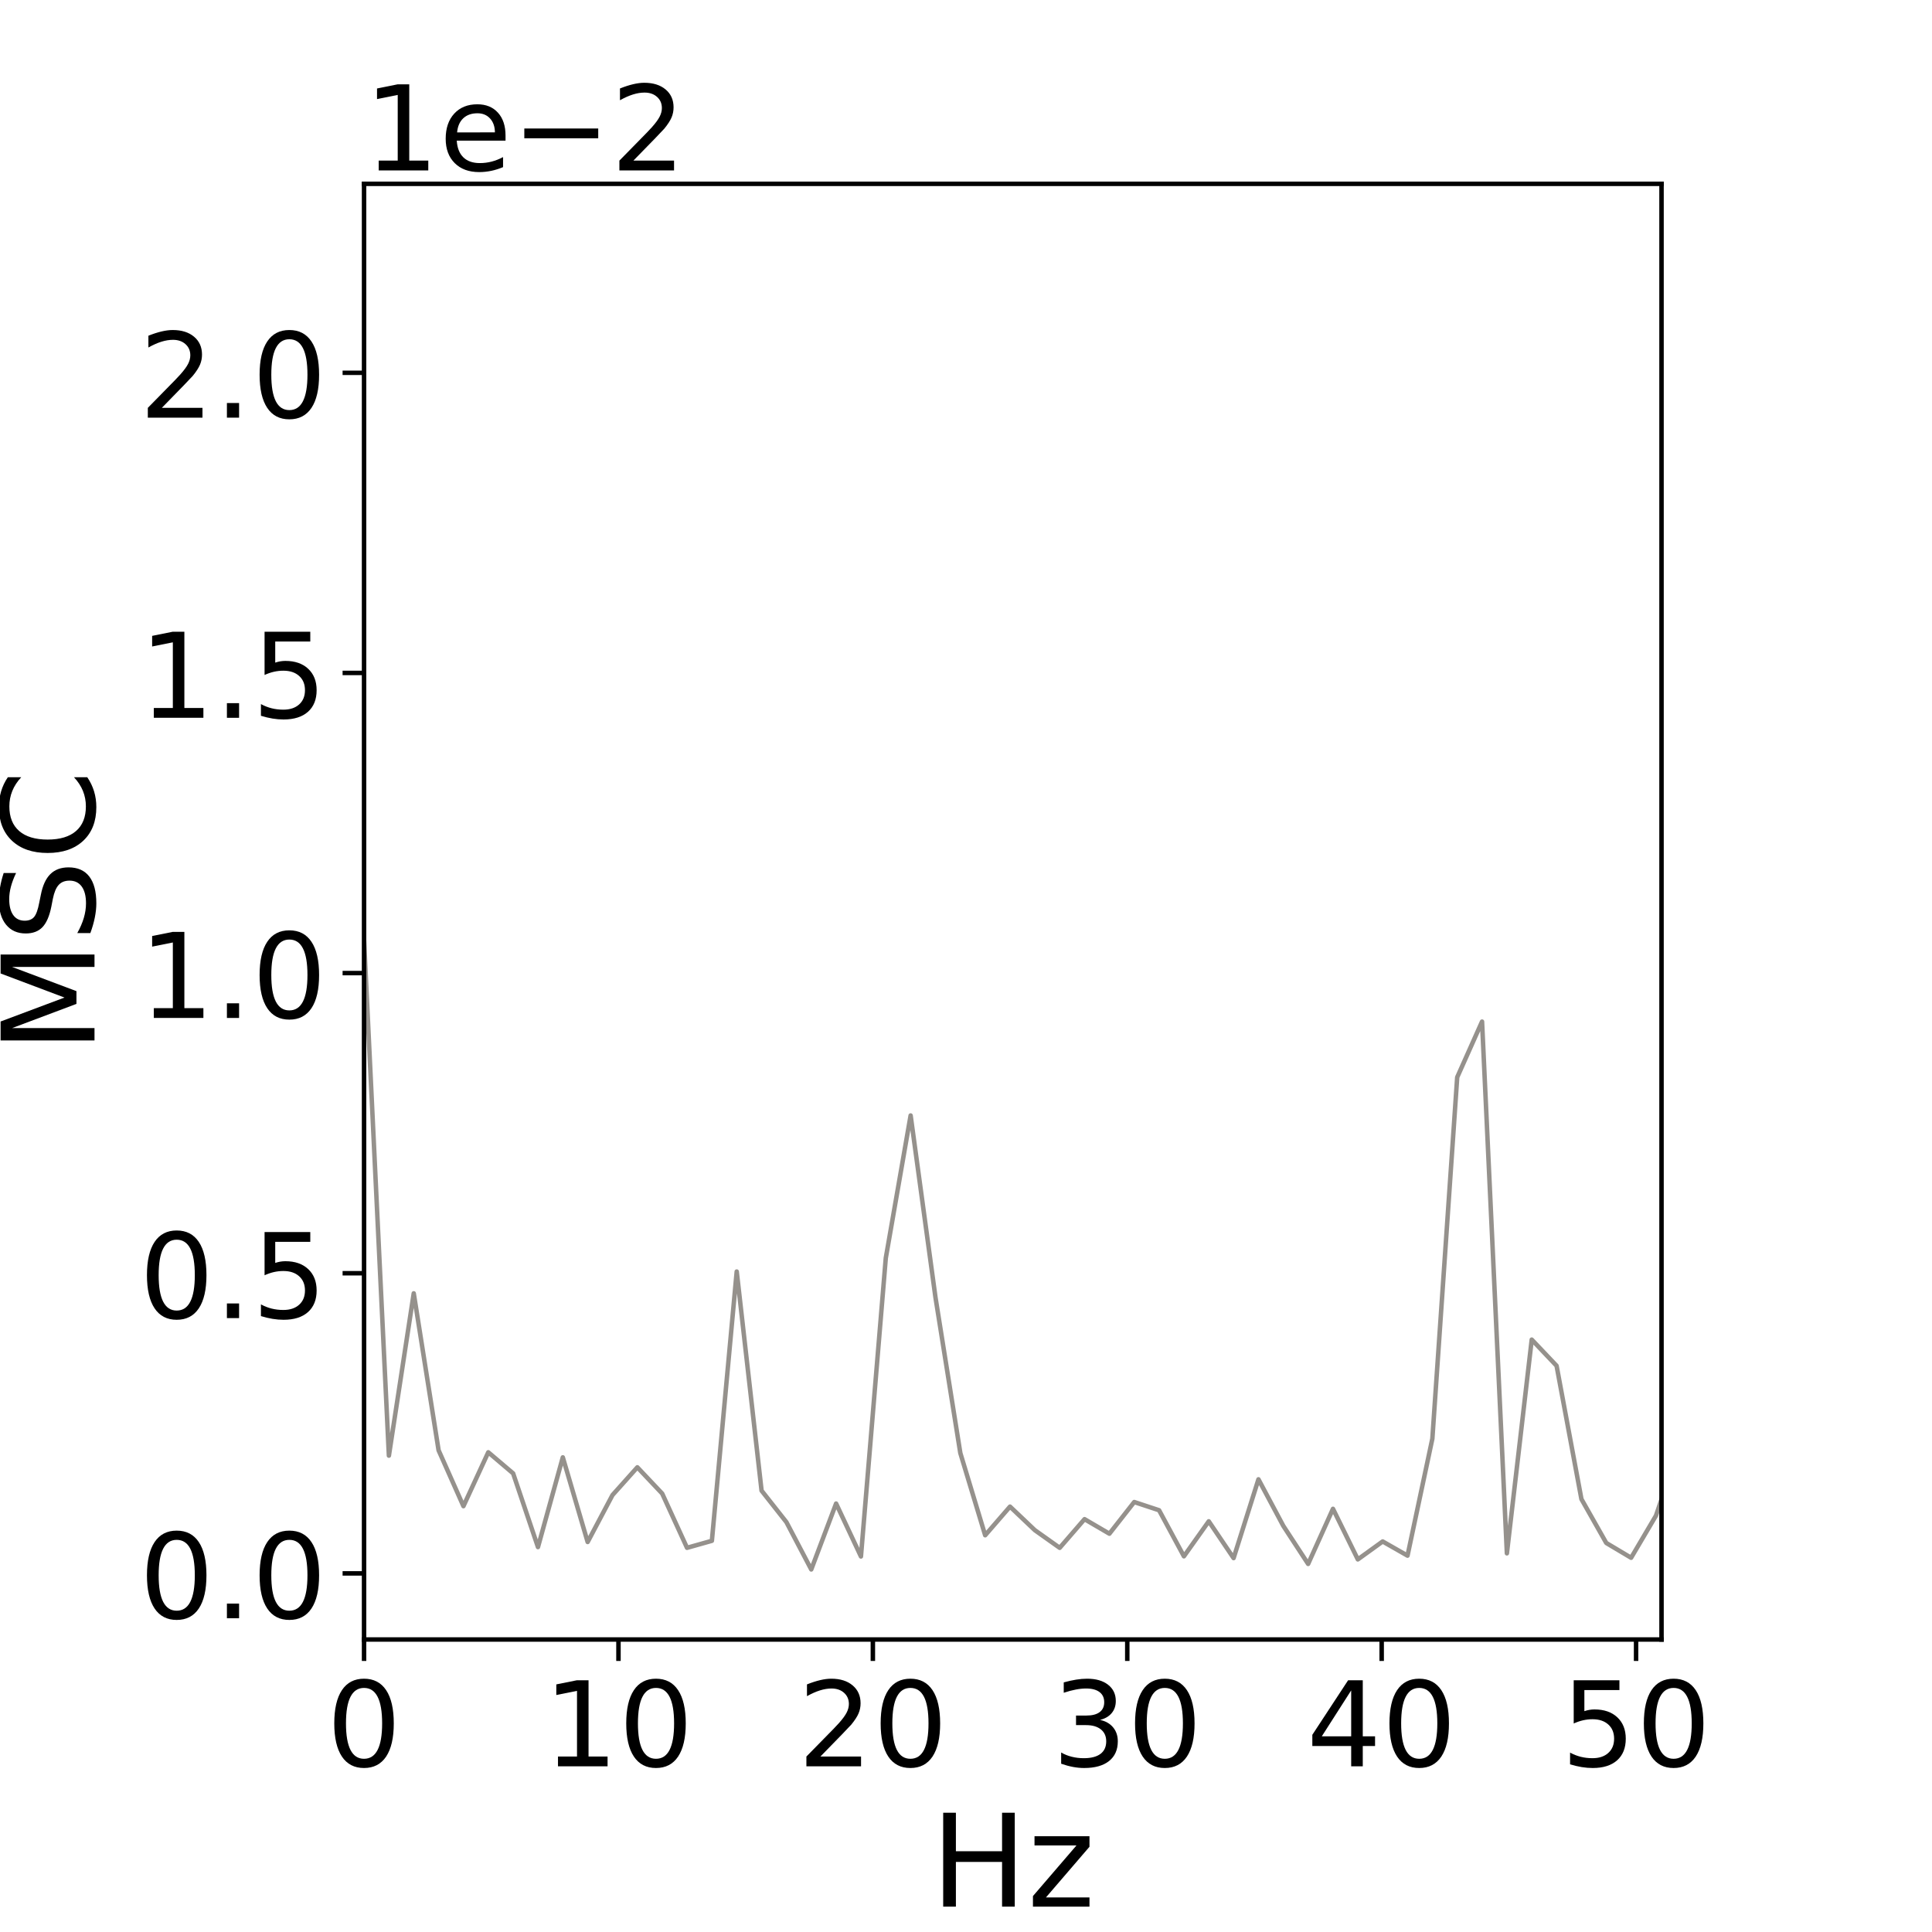
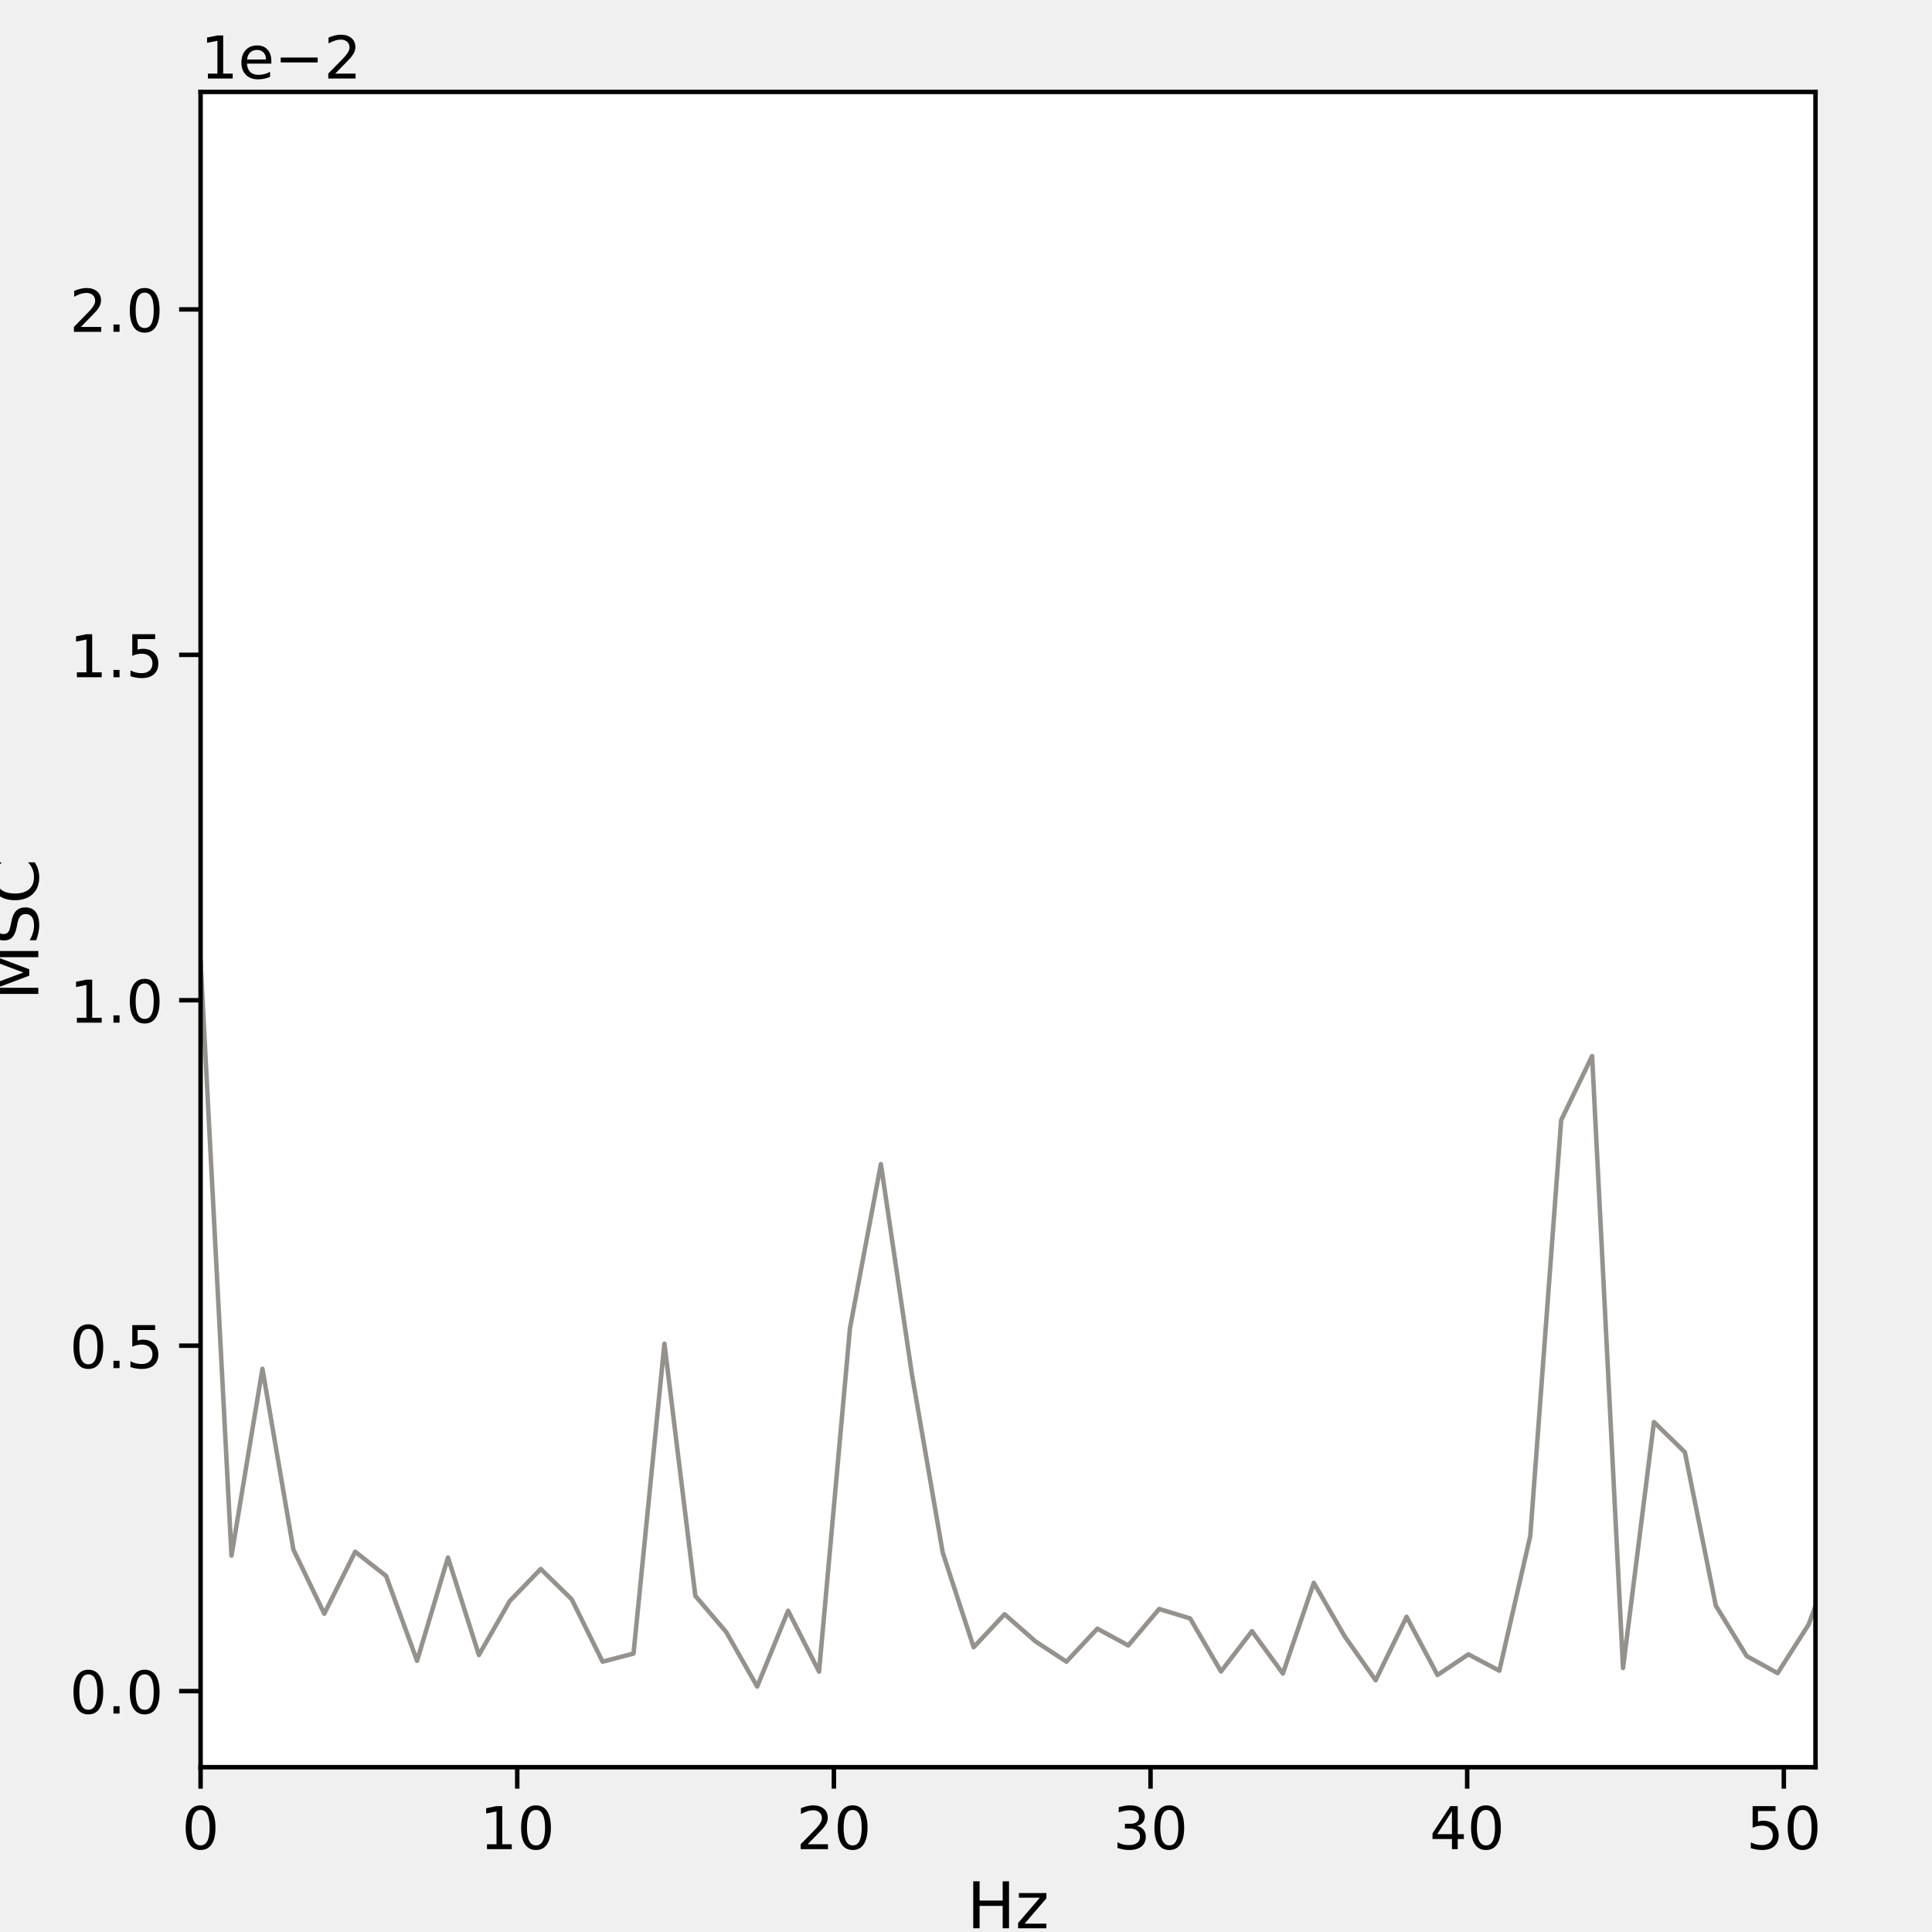
- <svg xmlns="http://www.w3.org/2000/svg" xmlns:xlink="http://www.w3.org/1999/xlink" height="432pt" version="1.1" viewBox="0 0 432 432" width="432pt">
+ <svg xmlns="http://www.w3.org/2000/svg" xmlns:xlink="http://www.w3.org/1999/xlink" width="432pt" height="432pt" viewBox="0 0 432 432" version="1.1">
  <defs>
-     <style type="text/css">
- *{stroke-linecap:butt;stroke-linejoin:round;}
-   </style>
+     <style type="text/css">*{stroke-linejoin: round; stroke-linecap: butt}</style>
  </defs>
  <g id="figure_1">
    <g id="patch_1">
-       <path d="M 0 432  L 432 432  L 432 0  L 0 0  z " style="fill:#ffffff;" />
+       <path d="M 0 432  L 432 432  L 432 0  L 0 0  L 0 432  z " style="fill: none" />
    </g>
    <g id="axes_1">
      <g id="patch_2">
-         <path d="M 81.404 366.596  L 371.521 366.596  L 371.521 41.104  L 81.404 41.104  z " style="fill:#ffffff;" />
+         <path d="M 44.852 395.148  L 405.948 395.148  L 405.948 20.552  L 44.852 20.552  z " style="fill: #ffffff" />
      </g>
      <g id="matplotlib.axis_1">
        <g id="xtick_1">
          <g id="line2d_1">
            <defs>
-               <path d="M 0 0  L 0 4.8  " id="m164b4db0d3" style="stroke:#000000;" />
-             </defs>
-             <g>
-               <use style="stroke:#000000;" x="81.404" xlink:href="#m164b4db0d3" y="366.596" />
+               <path id="maed64b2eec" d="M 0 0  L 0 4.8  " style="stroke: #000000" />
+             </defs>
+             <g>
+               <use xlink:href="#maed64b2eec" x="44.852" y="395.148" style="stroke: #000000" />
            </g>
          </g>
          <g id="text_1">
-             <defs>
-               <path d="M 31.781 66.406  Q 24.172 66.406 20.328 58.906  Q 16.5 51.422 16.5 36.375  Q 16.5 21.391 20.328 13.891  Q 24.172 6.391 31.781 6.391  Q 39.453 6.391 43.281 13.891  Q 47.125 21.391 47.125 36.375  Q 47.125 51.422 43.281 58.906  Q 39.453 66.406 31.781 66.406  z M 31.781 74.219  Q 44.047 74.219 50.516 64.516  Q 56.984 54.828 56.984 36.375  Q 56.984 17.969 50.516 8.266  Q 44.047 -1.422 31.781 -1.422  Q 19.531 -1.422 13.062 8.266  Q 6.594 17.969 6.594 36.375  Q 6.594 54.828 13.062 64.516  Q 19.531 74.219 31.781 74.219  z " id="DejaVuSans-48" />
-             </defs>
-             <g transform="translate(73.0055 394.9559)scale(0.264 -0.264)">
-               <use xlink:href="#DejaVuSans-48" />
+             <g transform="translate(40.65275 413.4779)scale(0.132 -0.132)">
+               <defs>
+                 <path id="DejaVuSans-30" d="M 2034 4250  Q 1547 4250 1301 3770  Q 1056 3291 1056 2328  Q 1056 1369 1301 889  Q 1547 409 2034 409  Q 2525 409 2770 889  Q 3016 1369 3016 2328  Q 3016 3291 2770 3770  Q 2525 4250 2034 4250  z M 2034 4750  Q 2819 4750 3233 4129  Q 3647 3509 3647 2328  Q 3647 1150 3233 529  Q 2819 -91 2034 -91  Q 1250 -91 836 529  Q 422 1150 422 2328  Q 422 3509 836 4129  Q 1250 4750 2034 4750  z " transform="scale(0.015625)" />
+               </defs>
+               <use xlink:href="#DejaVuSans-30" />
            </g>
          </g>
        </g>
        <g id="xtick_2">
          <g id="line2d_2">
            <g>
-               <use style="stroke:#000000;" x="138.29" xlink:href="#m164b4db0d3" y="366.596" />
+               <use xlink:href="#maed64b2eec" x="115.655" y="395.148" style="stroke: #000000" />
            </g>
          </g>
          <g id="text_2">
-             <defs>
-               <path d="M 12.406 8.297  L 28.516 8.297  L 28.516 63.922  L 10.984 60.406  L 10.984 69.391  L 28.422 72.906  L 38.281 72.906  L 38.281 8.297  L 54.391 8.297  L 54.391 0  L 12.406 0  z " id="DejaVuSans-49" />
-             </defs>
-             <g transform="translate(121.4927 394.9559)scale(0.264 -0.264)">
-               <use xlink:href="#DejaVuSans-49" />
-               <use x="63.623" xlink:href="#DejaVuSans-48" />
+             <g transform="translate(107.2566 413.4779)scale(0.132 -0.132)">
+               <defs>
+                 <path id="DejaVuSans-31" d="M 794 531  L 1825 531  L 1825 4091  L 703 3866  L 703 4441  L 1819 4666  L 2450 4666  L 2450 531  L 3481 531  L 3481 0  L 794 0  L 794 531  z " transform="scale(0.015625)" />
+               </defs>
+               <use xlink:href="#DejaVuSans-31" />
+               <use xlink:href="#DejaVuSans-30" x="63.623" />
            </g>
          </g>
        </g>
        <g id="xtick_3">
          <g id="line2d_3">
            <g>
-               <use style="stroke:#000000;" x="195.175" xlink:href="#m164b4db0d3" y="366.596" />
+               <use xlink:href="#maed64b2eec" x="186.458" y="395.148" style="stroke: #000000" />
            </g>
          </g>
          <g id="text_3">
-             <defs>
-               <path d="M 19.188 8.297  L 53.609 8.297  L 53.609 0  L 7.328 0  L 7.328 8.297  Q 12.938 14.109 22.625 23.891  Q 32.328 33.688 34.812 36.531  Q 39.547 41.844 41.422 45.531  Q 43.312 49.219 43.312 52.781  Q 43.312 58.594 39.234 62.25  Q 35.156 65.922 28.609 65.922  Q 23.969 65.922 18.812 64.312  Q 13.672 62.703 7.812 59.422  L 7.812 69.391  Q 13.766 71.781 18.938 73  Q 24.125 74.219 28.422 74.219  Q 39.75 74.219 46.484 68.547  Q 53.219 62.891 53.219 53.422  Q 53.219 48.922 51.531 44.891  Q 49.859 40.875 45.406 35.406  Q 44.188 33.984 37.641 27.219  Q 31.109 20.453 19.188 8.297  z " id="DejaVuSans-50" />
-             </defs>
-             <g transform="translate(178.3784 394.9559)scale(0.264 -0.264)">
-               <use xlink:href="#DejaVuSans-50" />
-               <use x="63.623" xlink:href="#DejaVuSans-48" />
+             <g transform="translate(178.0598 413.4779)scale(0.132 -0.132)">
+               <defs>
+                 <path id="DejaVuSans-32" d="M 1228 531  L 3431 531  L 3431 0  L 469 0  L 469 531  Q 828 903 1448 1529  Q 2069 2156 2228 2338  Q 2531 2678 2651 2914  Q 2772 3150 2772 3378  Q 2772 3750 2511 3984  Q 2250 4219 1831 4219  Q 1534 4219 1204 4116  Q 875 4013 500 3803  L 500 4441  Q 881 4594 1212 4672  Q 1544 4750 1819 4750  Q 2544 4750 2975 4387  Q 3406 4025 3406 3419  Q 3406 3131 3298 2873  Q 3191 2616 2906 2266  Q 2828 2175 2409 1742  Q 1991 1309 1228 531  z " transform="scale(0.015625)" />
+               </defs>
+               <use xlink:href="#DejaVuSans-32" />
+               <use xlink:href="#DejaVuSans-30" x="63.623" />
            </g>
          </g>
        </g>
        <g id="xtick_4">
          <g id="line2d_4">
            <g>
-               <use style="stroke:#000000;" x="252.061" xlink:href="#m164b4db0d3" y="366.596" />
+               <use xlink:href="#maed64b2eec" x="257.261" y="395.148" style="stroke: #000000" />
            </g>
          </g>
          <g id="text_4">
-             <defs>
-               <path d="M 40.578 39.312  Q 47.656 37.797 51.625 33  Q 55.609 28.219 55.609 21.188  Q 55.609 10.406 48.188 4.484  Q 40.766 -1.422 27.094 -1.422  Q 22.516 -1.422 17.656 -0.516  Q 12.797 0.391 7.625 2.203  L 7.625 11.719  Q 11.719 9.328 16.594 8.109  Q 21.484 6.891 26.812 6.891  Q 36.078 6.891 40.938 10.547  Q 45.797 14.203 45.797 21.188  Q 45.797 27.641 41.281 31.266  Q 36.766 34.906 28.719 34.906  L 20.219 34.906  L 20.219 43.016  L 29.109 43.016  Q 36.375 43.016 40.234 45.922  Q 44.094 48.828 44.094 54.297  Q 44.094 59.906 40.109 62.906  Q 36.141 65.922 28.719 65.922  Q 24.656 65.922 20.016 65.031  Q 15.375 64.156 9.812 62.312  L 9.812 71.094  Q 15.438 72.656 20.344 73.438  Q 25.25 74.219 29.594 74.219  Q 40.828 74.219 47.359 69.109  Q 53.906 64.016 53.906 55.328  Q 53.906 49.266 50.438 45.094  Q 46.969 40.922 40.578 39.312  z " id="DejaVuSans-51" />
-             </defs>
-             <g transform="translate(235.2641 394.9559)scale(0.264 -0.264)">
-               <use xlink:href="#DejaVuSans-51" />
-               <use x="63.623" xlink:href="#DejaVuSans-48" />
+             <g transform="translate(248.8629 413.4779)scale(0.132 -0.132)">
+               <defs>
+                 <path id="DejaVuSans-33" d="M 2597 2516  Q 3050 2419 3304 2112  Q 3559 1806 3559 1356  Q 3559 666 3084 287  Q 2609 -91 1734 -91  Q 1441 -91 1130 -33  Q 819 25 488 141  L 488 750  Q 750 597 1062 519  Q 1375 441 1716 441  Q 2309 441 2620 675  Q 2931 909 2931 1356  Q 2931 1769 2642 2001  Q 2353 2234 1838 2234  L 1294 2234  L 1294 2753  L 1863 2753  Q 2328 2753 2575 2939  Q 2822 3125 2822 3475  Q 2822 3834 2567 4026  Q 2313 4219 1838 4219  Q 1578 4219 1281 4162  Q 984 4106 628 3988  L 628 4550  Q 988 4650 1302 4700  Q 1616 4750 1894 4750  Q 2613 4750 3031 4423  Q 3450 4097 3450 3541  Q 3450 3153 3228 2886  Q 3006 2619 2597 2516  z " transform="scale(0.015625)" />
+               </defs>
+               <use xlink:href="#DejaVuSans-33" />
+               <use xlink:href="#DejaVuSans-30" x="63.623" />
            </g>
          </g>
        </g>
        <g id="xtick_5">
          <g id="line2d_5">
            <g>
-               <use style="stroke:#000000;" x="308.947" xlink:href="#m164b4db0d3" y="366.596" />
+               <use xlink:href="#maed64b2eec" x="328.065" y="395.148" style="stroke: #000000" />
            </g>
          </g>
          <g id="text_5">
-             <defs>
-               <path d="M 37.797 64.312  L 12.891 25.391  L 37.797 25.391  z M 35.203 72.906  L 47.609 72.906  L 47.609 25.391  L 58.016 25.391  L 58.016 17.188  L 47.609 17.188  L 47.609 0  L 37.797 0  L 37.797 17.188  L 4.891 17.188  L 4.891 26.703  z " id="DejaVuSans-52" />
-             </defs>
-             <g transform="translate(292.1497 394.9559)scale(0.264 -0.264)">
-               <use xlink:href="#DejaVuSans-52" />
-               <use x="63.623" xlink:href="#DejaVuSans-48" />
+             <g transform="translate(319.666 413.4779)scale(0.132 -0.132)">
+               <defs>
+                 <path id="DejaVuSans-34" d="M 2419 4116  L 825 1625  L 2419 1625  L 2419 4116  z M 2253 4666  L 3047 4666  L 3047 1625  L 3713 1625  L 3713 1100  L 3047 1100  L 3047 0  L 2419 0  L 2419 1100  L 313 1100  L 313 1709  L 2253 4666  z " transform="scale(0.015625)" />
+               </defs>
+               <use xlink:href="#DejaVuSans-34" />
+               <use xlink:href="#DejaVuSans-30" x="63.623" />
            </g>
          </g>
        </g>
        <g id="xtick_6">
          <g id="line2d_6">
            <g>
-               <use style="stroke:#000000;" x="365.832" xlink:href="#m164b4db0d3" y="366.596" />
+               <use xlink:href="#maed64b2eec" x="398.868" y="395.148" style="stroke: #000000" />
            </g>
          </g>
          <g id="text_6">
-             <defs>
-               <path d="M 10.797 72.906  L 49.516 72.906  L 49.516 64.594  L 19.828 64.594  L 19.828 46.734  Q 21.969 47.469 24.109 47.828  Q 26.266 48.188 28.422 48.188  Q 40.625 48.188 47.75 41.5  Q 54.891 34.812 54.891 23.391  Q 54.891 11.625 47.562 5.094  Q 40.234 -1.422 26.906 -1.422  Q 22.312 -1.422 17.547 -0.641  Q 12.797 0.141 7.719 1.703  L 7.719 11.625  Q 12.109 9.234 16.797 8.062  Q 21.484 6.891 26.703 6.891  Q 35.156 6.891 40.078 11.328  Q 45.016 15.766 45.016 23.391  Q 45.016 31 40.078 35.438  Q 35.156 39.891 26.703 39.891  Q 22.75 39.891 18.812 39.016  Q 14.891 38.141 10.797 36.281  z " id="DejaVuSans-53" />
-             </defs>
-             <g transform="translate(349.0354 394.9559)scale(0.264 -0.264)">
-               <use xlink:href="#DejaVuSans-53" />
-               <use x="63.623" xlink:href="#DejaVuSans-48" />
+             <g transform="translate(390.4692 413.4779)scale(0.132 -0.132)">
+               <defs>
+                 <path id="DejaVuSans-35" d="M 691 4666  L 3169 4666  L 3169 4134  L 1269 4134  L 1269 2991  Q 1406 3038 1543 3061  Q 1681 3084 1819 3084  Q 2600 3084 3056 2656  Q 3513 2228 3513 1497  Q 3513 744 3044 326  Q 2575 -91 1722 -91  Q 1428 -91 1123 -41  Q 819 9 494 109  L 494 744  Q 775 591 1075 516  Q 1375 441 1709 441  Q 2250 441 2565 725  Q 2881 1009 2881 1497  Q 2881 1984 2565 2268  Q 2250 2553 1709 2553  Q 1456 2553 1204 2497  Q 953 2441 691 2322  L 691 4666  z " transform="scale(0.015625)" />
+               </defs>
+               <use xlink:href="#DejaVuSans-35" />
+               <use xlink:href="#DejaVuSans-30" x="63.623" />
            </g>
          </g>
        </g>
        <g id="text_7">
-           <defs>
-             <path d="M 9.812 72.906  L 19.672 72.906  L 19.672 43.016  L 55.516 43.016  L 55.516 72.906  L 65.375 72.906  L 65.375 0  L 55.516 0  L 55.516 34.719  L 19.672 34.719  L 19.672 0  L 9.812 0  z " id="DejaVuSans-72" />
-             <path d="M 5.516 54.688  L 48.188 54.688  L 48.188 46.484  L 14.406 7.172  L 48.188 7.172  L 48.188 0  L 4.297 0  L 4.297 8.203  L 38.094 47.516  L 5.516 47.516  z " id="DejaVuSans-122" />
-           </defs>
-           <g transform="translate(208.0755 426.3297)scale(0.288 -0.288)">
-             <use xlink:href="#DejaVuSans-72" />
-             <use x="75.195" xlink:href="#DejaVuSans-122" />
+           <g transform="translate(216.2065 431.1649)scale(0.144 -0.144)">
+             <defs>
+               <path id="DejaVuSans-48" d="M 628 4666  L 1259 4666  L 1259 2753  L 3553 2753  L 3553 4666  L 4184 4666  L 4184 0  L 3553 0  L 3553 2222  L 1259 2222  L 1259 0  L 628 0  L 628 4666  z " transform="scale(0.015625)" />
+               <path id="DejaVuSans-7a" d="M 353 3500  L 3084 3500  L 3084 2975  L 922 459  L 3084 459  L 3084 0  L 275 0  L 275 525  L 2438 3041  L 353 3041  L 353 3500  z " transform="scale(0.015625)" />
+             </defs>
+             <use xlink:href="#DejaVuSans-48" />
+             <use xlink:href="#DejaVuSans-7a" x="75.195" />
          </g>
        </g>
      </g>
      <g id="matplotlib.axis_2">
        <g id="ytick_1">
          <g id="line2d_7">
            <defs>
-               <path d="M 0 0  L -4.8 0  " id="mc46db8dd65" style="stroke:#000000;" />
-             </defs>
-             <g>
-               <use style="stroke:#000000;" x="81.404" xlink:href="#mc46db8dd65" y="351.816" />
+               <path id="m0cad5d8549" d="M 0 0  L -4.8 0  " style="stroke: #000000" />
+             </defs>
+             <g>
+               <use xlink:href="#m0cad5d8549" x="44.852" y="378.138" style="stroke: #000000" />
            </g>
          </g>
          <g id="text_8">
-             <defs>
-               <path d="M 10.688 12.406  L 21 12.406  L 21 0  L 10.688 0  z " id="DejaVuSans-46" />
-             </defs>
-             <g transform="translate(31.11975 361.8456)scale(0.264 -0.264)">
-               <use xlink:href="#DejaVuSans-48" />
-               <use x="63.623" xlink:href="#DejaVuSans-46" />
-               <use x="95.41" xlink:href="#DejaVuSans-48" />
+             <g transform="translate(15.55987 383.1528)scale(0.132 -0.132)">
+               <defs>
+                 <path id="DejaVuSans-2e" d="M 684 794  L 1344 794  L 1344 0  L 684 0  L 684 794  z " transform="scale(0.015625)" />
+               </defs>
+               <use xlink:href="#DejaVuSans-30" />
+               <use xlink:href="#DejaVuSans-2e" x="63.623" />
+               <use xlink:href="#DejaVuSans-30" x="95.41" />
            </g>
          </g>
        </g>
        <g id="ytick_2">
          <g id="line2d_8">
            <g>
-               <use style="stroke:#000000;" x="81.404" xlink:href="#mc46db8dd65" y="284.701" />
+               <use xlink:href="#m0cad5d8549" x="44.852" y="300.898" style="stroke: #000000" />
            </g>
          </g>
          <g id="text_9">
-             <g transform="translate(31.11975 294.7311)scale(0.264 -0.264)">
-               <use xlink:href="#DejaVuSans-48" />
-               <use x="63.623" xlink:href="#DejaVuSans-46" />
-               <use x="95.41" xlink:href="#DejaVuSans-53" />
+             <g transform="translate(15.55987 305.9135)scale(0.132 -0.132)">
+               <use xlink:href="#DejaVuSans-30" />
+               <use xlink:href="#DejaVuSans-2e" x="63.623" />
+               <use xlink:href="#DejaVuSans-35" x="95.41" />
            </g>
          </g>
        </g>
        <g id="ytick_3">
          <g id="line2d_9">
            <g>
-               <use style="stroke:#000000;" x="81.404" xlink:href="#mc46db8dd65" y="217.587" />
+               <use xlink:href="#m0cad5d8549" x="44.852" y="223.659" style="stroke: #000000" />
            </g>
          </g>
          <g id="text_10">
-             <g transform="translate(31.11975 227.6167)scale(0.264 -0.264)">
-               <use xlink:href="#DejaVuSans-49" />
-               <use x="63.623" xlink:href="#DejaVuSans-46" />
-               <use x="95.41" xlink:href="#DejaVuSans-48" />
+             <g transform="translate(15.55987 228.6741)scale(0.132 -0.132)">
+               <use xlink:href="#DejaVuSans-31" />
+               <use xlink:href="#DejaVuSans-2e" x="63.623" />
+               <use xlink:href="#DejaVuSans-30" x="95.41" />
            </g>
          </g>
        </g>
        <g id="ytick_4">
          <g id="line2d_10">
            <g>
-               <use style="stroke:#000000;" x="81.404" xlink:href="#mc46db8dd65" y="150.472" />
+               <use xlink:href="#m0cad5d8549" x="44.852" y="146.42" style="stroke: #000000" />
            </g>
          </g>
          <g id="text_11">
-             <g transform="translate(31.11975 160.5023)scale(0.264 -0.264)">
-               <use xlink:href="#DejaVuSans-49" />
-               <use x="63.623" xlink:href="#DejaVuSans-46" />
-               <use x="95.41" xlink:href="#DejaVuSans-53" />
+             <g transform="translate(15.55987 151.4347)scale(0.132 -0.132)">
+               <use xlink:href="#DejaVuSans-31" />
+               <use xlink:href="#DejaVuSans-2e" x="63.623" />
+               <use xlink:href="#DejaVuSans-35" x="95.41" />
            </g>
          </g>
        </g>
        <g id="ytick_5">
          <g id="line2d_11">
            <g>
-               <use style="stroke:#000000;" x="81.404" xlink:href="#mc46db8dd65" y="83.358" />
+               <use xlink:href="#m0cad5d8549" x="44.852" y="69.18" style="stroke: #000000" />
            </g>
          </g>
          <g id="text_12">
-             <g transform="translate(31.11975 93.38784)scale(0.264 -0.264)">
-               <use xlink:href="#DejaVuSans-50" />
-               <use x="63.623" xlink:href="#DejaVuSans-46" />
-               <use x="95.41" xlink:href="#DejaVuSans-48" />
+             <g transform="translate(15.55987 74.19533)scale(0.132 -0.132)">
+               <use xlink:href="#DejaVuSans-32" />
+               <use xlink:href="#DejaVuSans-2e" x="63.623" />
+               <use xlink:href="#DejaVuSans-30" x="95.41" />
            </g>
          </g>
        </g>
        <g id="text_13">
-           <defs>
-             <path d="M 9.812 72.906  L 24.516 72.906  L 43.109 23.297  L 61.812 72.906  L 76.516 72.906  L 76.516 0  L 66.891 0  L 66.891 64.016  L 48.094 14.016  L 38.188 14.016  L 19.391 64.016  L 19.391 0  L 9.812 0  z " id="DejaVuSans-77" />
-             <path d="M 53.516 70.516  L 53.516 60.891  Q 47.906 63.578 42.922 64.891  Q 37.938 66.219 33.297 66.219  Q 25.25 66.219 20.875 63.094  Q 16.5 59.969 16.5 54.203  Q 16.5 49.359 19.406 46.891  Q 22.312 44.438 30.422 42.922  L 36.375 41.703  Q 47.406 39.594 52.656 34.297  Q 57.906 29 57.906 20.125  Q 57.906 9.516 50.797 4.047  Q 43.703 -1.422 29.984 -1.422  Q 24.812 -1.422 18.969 -0.25  Q 13.141 0.922 6.891 3.219  L 6.891 13.375  Q 12.891 10.016 18.656 8.297  Q 24.422 6.594 29.984 6.594  Q 38.422 6.594 43.016 9.906  Q 47.609 13.234 47.609 19.391  Q 47.609 24.75 44.312 27.781  Q 41.016 30.812 33.5 32.328  L 27.484 33.5  Q 16.453 35.688 11.516 40.375  Q 6.594 45.062 6.594 53.422  Q 6.594 63.094 13.406 68.656  Q 20.219 74.219 32.172 74.219  Q 37.312 74.219 42.625 73.281  Q 47.953 72.359 53.516 70.516  z " id="DejaVuSans-83" />
-             <path d="M 64.406 67.281  L 64.406 56.891  Q 59.422 61.531 53.781 63.812  Q 48.141 66.109 41.797 66.109  Q 29.297 66.109 22.656 58.469  Q 16.016 50.828 16.016 36.375  Q 16.016 21.969 22.656 14.328  Q 29.297 6.688 41.797 6.688  Q 48.141 6.688 53.781 8.984  Q 59.422 11.281 64.406 15.922  L 64.406 5.609  Q 59.234 2.094 53.438 0.328  Q 47.656 -1.422 41.219 -1.422  Q 24.656 -1.422 15.125 8.703  Q 5.609 18.844 5.609 36.375  Q 5.609 53.953 15.125 64.078  Q 24.656 74.219 41.219 74.219  Q 47.75 74.219 53.531 72.484  Q 59.328 70.75 64.406 67.281  z " id="DejaVuSans-67" />
-           </defs>
-           <g transform="translate(21.13025 235.4715)rotate(-90)scale(0.288 -0.288)">
-             <use xlink:href="#DejaVuSans-77" />
-             <use x="86.279" xlink:href="#DejaVuSans-83" />
-             <use x="149.756" xlink:href="#DejaVuSans-67" />
+           <g transform="translate(8.565125 223.6608)rotate(-90)scale(0.144 -0.144)">
+             <defs>
+               <path id="DejaVuSans-4d" d="M 628 4666  L 1569 4666  L 2759 1491  L 3956 4666  L 4897 4666  L 4897 0  L 4281 0  L 4281 4097  L 3078 897  L 2444 897  L 1241 4097  L 1241 0  L 628 0  L 628 4666  z " transform="scale(0.015625)" />
+               <path id="DejaVuSans-53" d="M 3425 4513  L 3425 3897  Q 3066 4069 2747 4153  Q 2428 4238 2131 4238  Q 1616 4238 1336 4038  Q 1056 3838 1056 3469  Q 1056 3159 1242 3001  Q 1428 2844 1947 2747  L 2328 2669  Q 3034 2534 3370 2195  Q 3706 1856 3706 1288  Q 3706 609 3251 259  Q 2797 -91 1919 -91  Q 1588 -91 1214 -16  Q 841 59 441 206  L 441 856  Q 825 641 1194 531  Q 1563 422 1919 422  Q 2459 422 2753 634  Q 3047 847 3047 1241  Q 3047 1584 2836 1778  Q 2625 1972 2144 2069  L 1759 2144  Q 1053 2284 737 2584  Q 422 2884 422 3419  Q 422 4038 858 4394  Q 1294 4750 2059 4750  Q 2388 4750 2728 4690  Q 3069 4631 3425 4513  z " transform="scale(0.015625)" />
+               <path id="DejaVuSans-43" d="M 4122 4306  L 4122 3641  Q 3803 3938 3442 4084  Q 3081 4231 2675 4231  Q 1875 4231 1450 3742  Q 1025 3253 1025 2328  Q 1025 1406 1450 917  Q 1875 428 2675 428  Q 3081 428 3442 575  Q 3803 722 4122 1019  L 4122 359  Q 3791 134 3420 21  Q 3050 -91 2638 -91  Q 1578 -91 968 557  Q 359 1206 359 2328  Q 359 3453 968 4101  Q 1578 4750 2638 4750  Q 3056 4750 3426 4639  Q 3797 4528 4122 4306  z " transform="scale(0.015625)" />
+             </defs>
+             <use xlink:href="#DejaVuSans-4d" />
+             <use xlink:href="#DejaVuSans-53" x="86.279" />
+             <use xlink:href="#DejaVuSans-43" x="149.756" />
          </g>
        </g>
        <g id="text_14">
-           <defs>
-             <path d="M 56.203 29.594  L 56.203 25.203  L 14.891 25.203  Q 15.484 15.922 20.484 11.062  Q 25.484 6.203 34.422 6.203  Q 39.594 6.203 44.453 7.469  Q 49.312 8.734 54.109 11.281  L 54.109 2.781  Q 49.266 0.734 44.188 -0.344  Q 39.109 -1.422 33.891 -1.422  Q 20.797 -1.422 13.156 6.188  Q 5.516 13.812 5.516 26.812  Q 5.516 40.234 12.766 48.109  Q 20.016 56 32.328 56  Q 43.359 56 49.781 48.891  Q 56.203 41.797 56.203 29.594  z M 47.219 32.234  Q 47.125 39.594 43.094 43.984  Q 39.062 48.391 32.422 48.391  Q 24.906 48.391 20.391 44.141  Q 15.875 39.891 15.188 32.172  z " id="DejaVuSans-101" />
-             <path d="M 10.594 35.5  L 73.188 35.5  L 73.188 27.203  L 10.594 27.203  z " id="DejaVuSans-8722" />
-           </defs>
-           <g transform="translate(81.404 38.104)scale(0.264 -0.264)">
-             <use xlink:href="#DejaVuSans-49" />
-             <use x="63.623" xlink:href="#DejaVuSans-101" />
-             <use x="125.146" xlink:href="#DejaVuSans-8722" />
-             <use x="208.936" xlink:href="#DejaVuSans-50" />
+           <g transform="translate(44.852 17.552)scale(0.132 -0.132)">
+             <defs>
+               <path id="DejaVuSans-65" d="M 3597 1894  L 3597 1613  L 953 1613  Q 991 1019 1311 708  Q 1631 397 2203 397  Q 2534 397 2845 478  Q 3156 559 3463 722  L 3463 178  Q 3153 47 2828 -22  Q 2503 -91 2169 -91  Q 1331 -91 842 396  Q 353 884 353 1716  Q 353 2575 817 3079  Q 1281 3584 2069 3584  Q 2775 3584 3186 3129  Q 3597 2675 3597 1894  z M 3022 2063  Q 3016 2534 2758 2815  Q 2500 3097 2075 3097  Q 1594 3097 1305 2825  Q 1016 2553 972 2059  L 3022 2063  z " transform="scale(0.015625)" />
+               <path id="DejaVuSans-2212" d="M 678 2272  L 4684 2272  L 4684 1741  L 678 1741  L 678 2272  z " transform="scale(0.015625)" />
+             </defs>
+             <use xlink:href="#DejaVuSans-31" />
+             <use xlink:href="#DejaVuSans-65" x="63.623" />
+             <use xlink:href="#DejaVuSans-2212" x="125.146" />
+             <use xlink:href="#DejaVuSans-32" x="208.936" />
          </g>
        </g>
      </g>
      <g id="line2d_12">
-         <path clip-path="url(#p334cbd02ae)" d="M 81.404 210.14  L 86.959 325.483  L 92.514 289.19  L 98.07 324.286  L 103.625 336.78  L 109.18 324.734  L 114.735 329.45  L 120.291 345.932  L 125.846 325.867  L 131.401 344.794  L 136.956 334.297  L 142.512 328.092  L 148.067 333.965  L 153.622 346.094  L 159.177 344.528  L 164.733 284.32  L 170.288 333.309  L 175.843 340.355  L 181.398 350.933  L 186.954 336.198  L 192.509 348.03  L 198.064 281.309  L 203.619 249.425  L 209.175 290.11  L 214.73 324.903  L 220.285 343.287  L 225.84 336.882  L 231.396 342.154  L 236.951 346.098  L 242.506 339.686  L 248.061 342.94  L 253.617 335.858  L 259.172 337.694  L 264.727 347.993  L 270.282 340.168  L 275.837 348.395  L 281.393 330.779  L 286.948 341.19  L 292.503 349.697  L 298.058 337.375  L 303.614 348.686  L 309.169 344.675  L 314.724 347.846  L 320.279 321.689  L 325.835 240.873  L 331.39 228.431  L 336.945 347.329  L 342.5 299.54  L 348.056 305.393  L 353.611 335.201  L 359.166 345.011  L 364.721 348.321  L 370.277 338.901  L 375.832 322.708  " style="fill:none;stroke:#95918c;stroke-linecap:square;" />
+         <path d="M 44.852 215.089  L 51.766 347.832  L 58.681 306.064  L 65.595 346.455  L 72.509 360.834  L 79.424 346.97  L 86.338 352.398  L 93.253 371.366  L 100.167 348.274  L 107.081 370.057  L 113.996 357.976  L 120.91 350.836  L 127.824 357.594  L 134.739 371.553  L 141.653 369.751  L 148.568 300.46  L 155.482 356.84  L 162.396 364.949  L 169.311 377.122  L 176.225 360.164  L 183.139 373.781  L 190.054 296.994  L 196.968 260.3  L 203.882 307.123  L 210.797 347.166  L 217.711 368.323  L 224.626 360.951  L 231.54 367.018  L 238.454 371.557  L 245.369 364.179  L 252.283 367.923  L 259.197 359.773  L 266.112 361.886  L 273.026 373.738  L 279.941 364.733  L 286.855 374.202  L 293.769 353.927  L 300.684 365.91  L 307.598 375.7  L 314.512 361.519  L 321.427 374.537  L 328.341 369.92  L 335.255 373.569  L 342.17 343.466  L 349.084 250.458  L 355.999 236.14  L 362.913 372.974  L 369.827 317.975  L 376.742 324.712  L 383.656 359.016  L 390.57 370.306  L 397.485 374.116  L 404.399 363.275  L 411.314 344.639  " clip-path="url(#p41bb643359)" style="fill: none; stroke: #95918c; stroke-linecap: square" />
      </g>
      <g id="patch_3">
-         <path d="M 81.404 366.596  L 81.404 41.104  " style="fill:none;stroke:#000000;stroke-linecap:square;stroke-linejoin:miter;" />
+         <path d="M 44.852 395.148  L 44.852 20.552  " style="fill: none; stroke: #000000; stroke-linejoin: miter; stroke-linecap: square" />
      </g>
      <g id="patch_4">
-         <path d="M 371.521 366.596  L 371.521 41.104  " style="fill:none;stroke:#000000;stroke-linecap:square;stroke-linejoin:miter;" />
+         <path d="M 405.948 395.148  L 405.948 20.552  " style="fill: none; stroke: #000000; stroke-linejoin: miter; stroke-linecap: square" />
      </g>
      <g id="patch_5">
-         <path d="M 81.404 366.596  L 371.521 366.596  " style="fill:none;stroke:#000000;stroke-linecap:square;stroke-linejoin:miter;" />
+         <path d="M 44.852 395.148  L 405.948 395.148  " style="fill: none; stroke: #000000; stroke-linejoin: miter; stroke-linecap: square" />
      </g>
      <g id="patch_6">
-         <path d="M 81.404 41.104  L 371.521 41.104  " style="fill:none;stroke:#000000;stroke-linecap:square;stroke-linejoin:miter;" />
+         <path d="M 44.852 20.552  L 405.948 20.552  " style="fill: none; stroke: #000000; stroke-linejoin: miter; stroke-linecap: square" />
      </g>
    </g>
  </g>
  <defs>
-     <clipPath id="p334cbd02ae">
-       <rect height="325.492" width="290.117" x="81.404" y="41.104" />
+     <clipPath id="p41bb643359">
+       <rect x="44.852" y="20.552" width="361.096" height="374.596" />
    </clipPath>
  </defs>
</svg>
